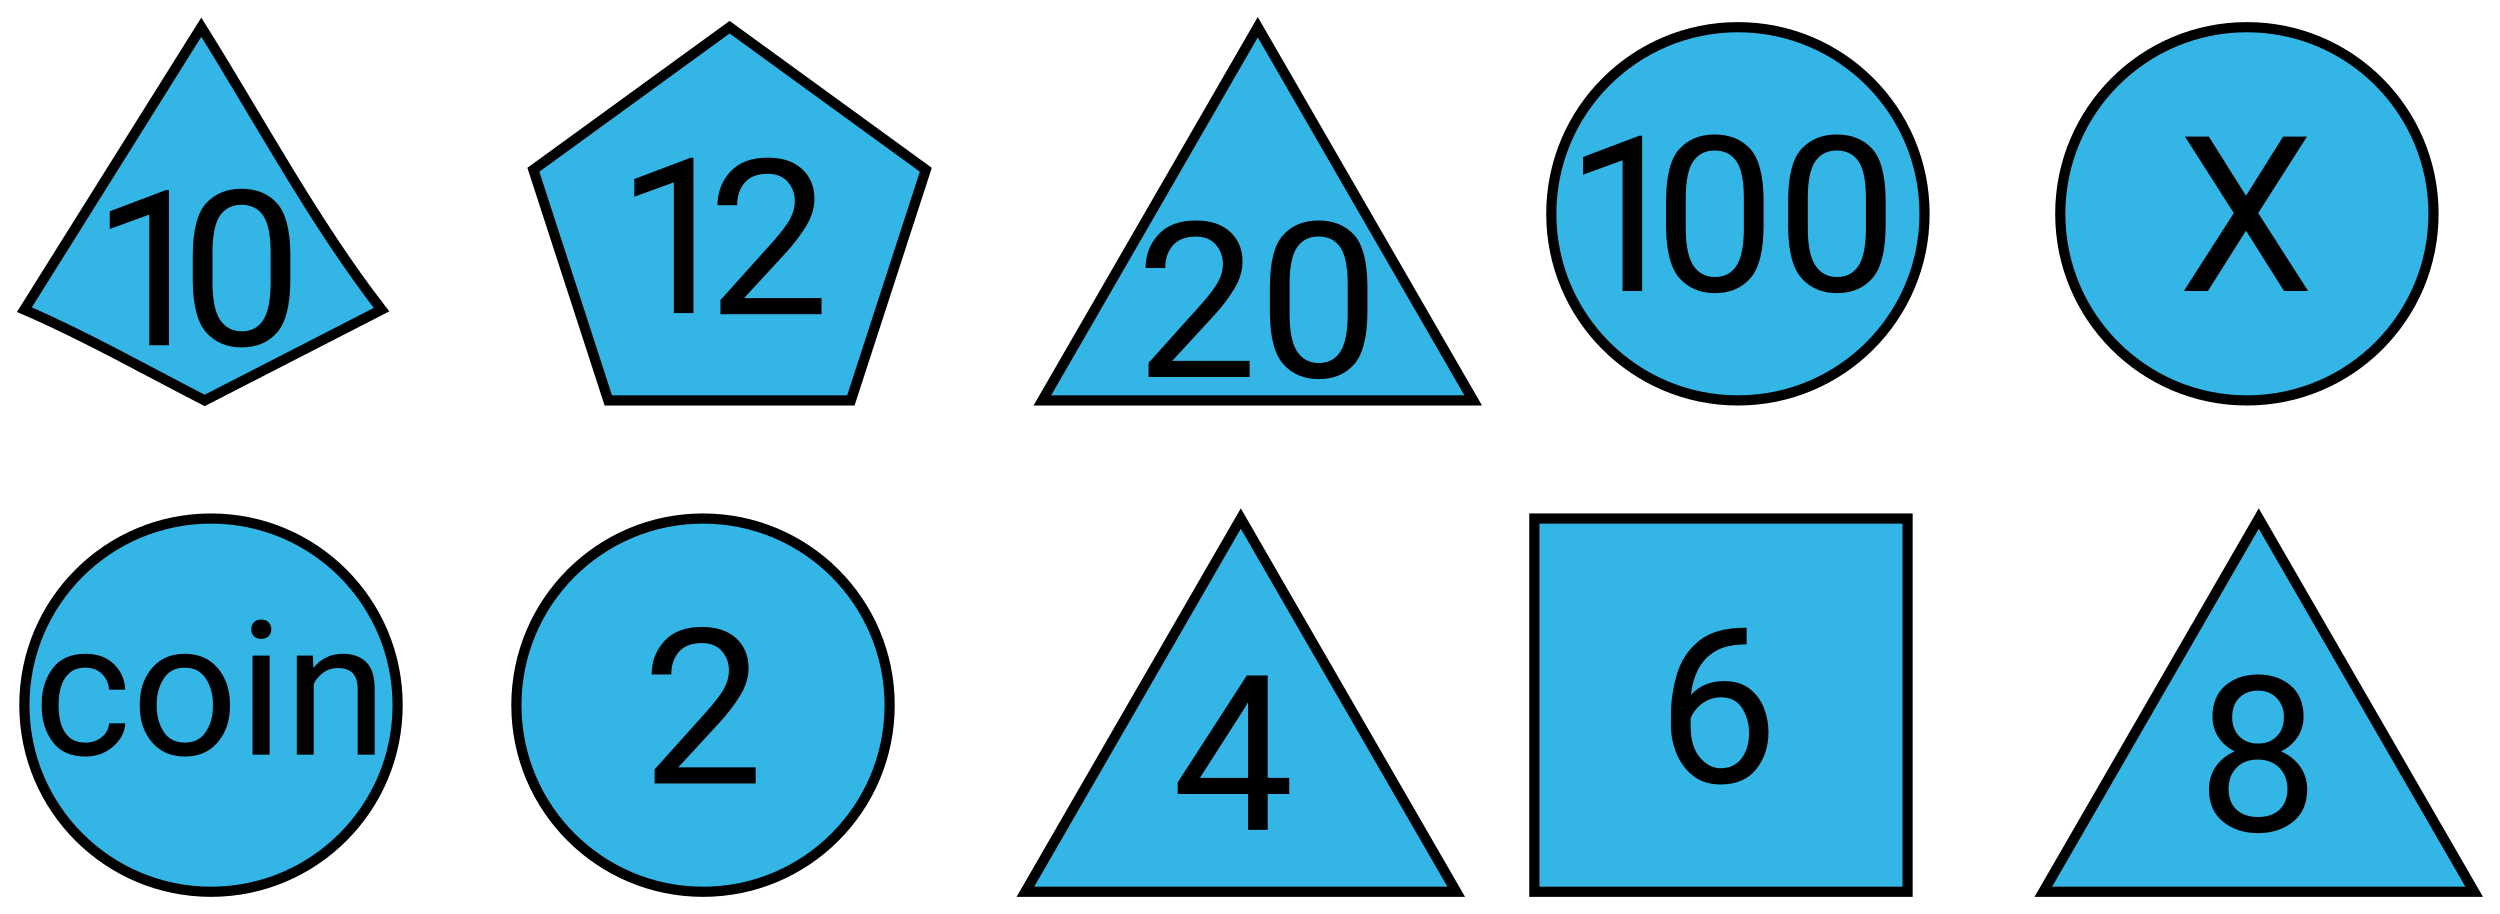
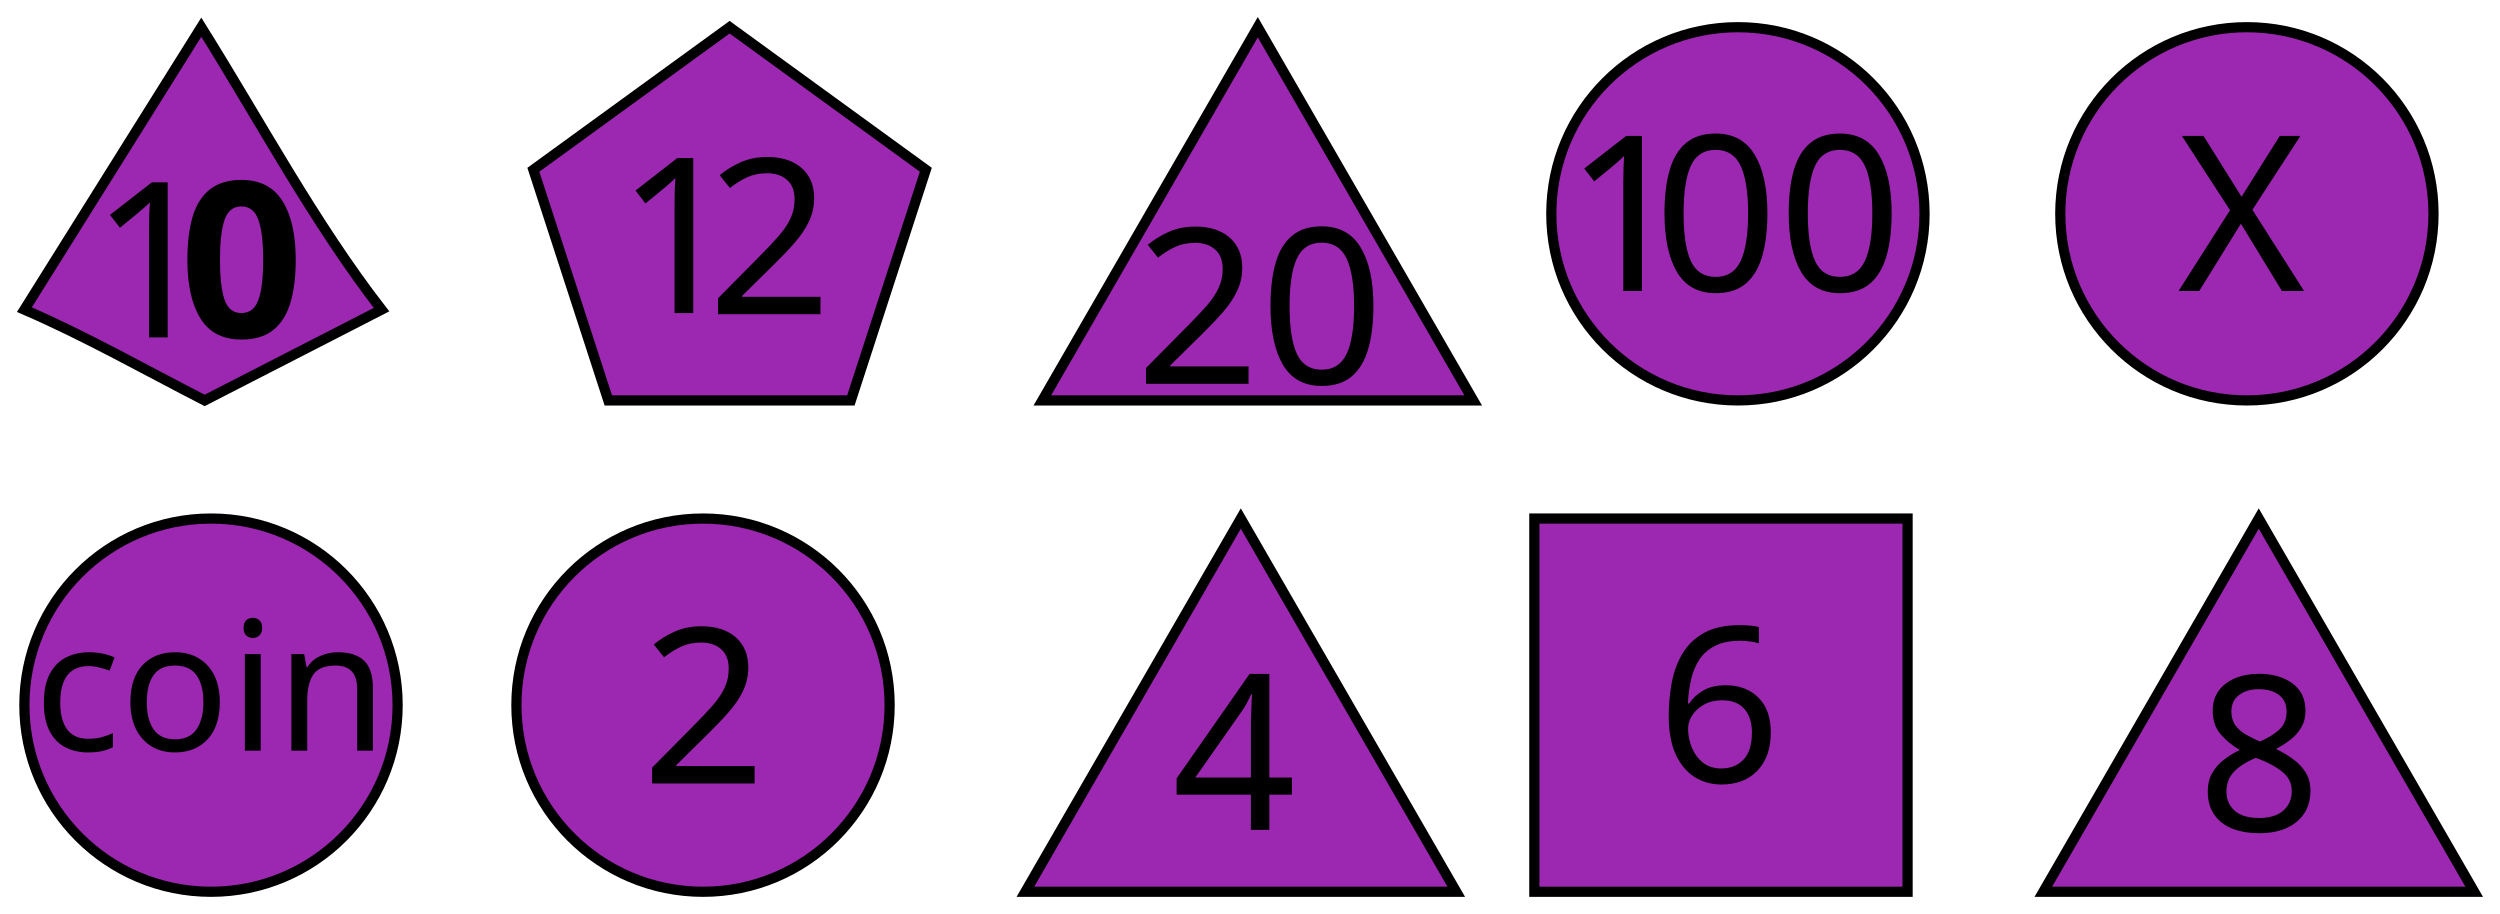
<svg xmlns="http://www.w3.org/2000/svg" xmlns:xlink="http://www.w3.org/1999/xlink" width="736.78" height="269.327" id="svg2" version="1.1">
  <defs id="defs4">
    <linearGradient id="linearGradient3906">
      <stop style="stop-color:#ff0000;stop-opacity:1;" offset="0" id="stop3908" />
      <stop style="stop-color:#be0000;stop-opacity:1;" offset="1" id="stop3910" />
    </linearGradient>
    <linearGradient id="linearGradient3898">
      <stop style="stop-color:#ffff00;stop-opacity:1;" offset="0" id="stop3900" />
      <stop style="stop-color:#bebe00;stop-opacity:1;" offset="1" id="stop3902" />
    </linearGradient>
    <linearGradient id="linearGradient3890">
      <stop style="stop-color:#ff8500;stop-opacity:1;" offset="0" id="stop3892" />
      <stop style="stop-color:#e67800;stop-opacity:1;" offset="1" id="stop3894" />
    </linearGradient>
    <linearGradient id="linearGradient3882">
      <stop style="stop-color:#ffde00;stop-opacity:1;" offset="0" id="stop3884" />
      <stop style="stop-color:#dcc000;stop-opacity:1;" offset="1" id="stop3886" />
    </linearGradient>
    <linearGradient id="linearGradient3870">
      <stop style="stop-color:#00bf32;stop-opacity:1;" offset="0" id="stop3872" />
      <stop style="stop-color:#00a02a;stop-opacity:1;" offset="1" id="stop3874" />
    </linearGradient>
    <linearGradient xlink:href="#linearGradient3898" id="linearGradient3936" x1="315.236" y1="390.365" x2="315.202" y2="497.026" gradientUnits="userSpaceOnUse" />
    <linearGradient xlink:href="#linearGradient3870-5" id="linearGradient3876-9" x1="127.5" y1="68.362" x2="127.5" y2="180.862" gradientUnits="userSpaceOnUse" />
    <linearGradient id="linearGradient3870-5">
      <stop style="stop-color:#ff0000;stop-opacity:1;" offset="0" id="stop3872-2" />
      <stop style="stop-color:#be0000;stop-opacity:1;" offset="1" id="stop3874-1" />
    </linearGradient>
    <linearGradient xlink:href="#linearGradient3898" id="linearGradient5294" gradientUnits="userSpaceOnUse" x1="315.236" y1="390.365" x2="315.202" y2="497.026" />
    <linearGradient xlink:href="#linearGradient3898" id="linearGradient5296" gradientUnits="userSpaceOnUse" x1="315.236" y1="390.365" x2="315.202" y2="497.026" />
    <linearGradient xlink:href="#linearGradient3898" id="linearGradient5299" gradientUnits="userSpaceOnUse" x1="315.236" y1="390.365" x2="315.202" y2="497.026" gradientTransform="matrix(1,0,0,-1,157.9133,863.3337)" />
    <linearGradient xlink:href="#linearGradient3870-7" id="linearGradient3876-1" x1="127.5" y1="68.362" x2="127.5" y2="180.862" gradientUnits="userSpaceOnUse" gradientTransform="translate(3.622523,-7.245047)" />
    <linearGradient id="linearGradient3870-7">
      <stop style="stop-color:#00bf32;stop-opacity:1;" offset="0" id="stop3872-4" />
      <stop style="stop-color:#00a02a;stop-opacity:1;" offset="1" id="stop3874-0" />
    </linearGradient>
  </defs>
  <g id="layer1" transform="translate(81.37398,88.69997)">
    <g id="g4227" transform="translate(-3.810023,0)">
-       <path id="path2985" d="m 184.623,119.117 c 0,30.376 -24.624,55 -55,55 -30.376,0 -55,-24.624 -55,-55 0,-30.376 24.624,-55 55,-55 30.376,0 55,24.624 55,55 z" style="fill:#33b5e5;fill-opacity:1;stroke:#000000;stroke-width:3;stroke-linecap:round;stroke-linejoin:bevel;stroke-miterlimit:4;stroke-dashoffset:0" />
-       <text xml:space="preserve" style="font-size:64px;font-style:normal;font-variant:normal;font-weight:normal;font-stretch:normal;line-height:125%;letter-spacing:0px;word-spacing:0px;fill:#000000;fill-opacity:1;stroke:none;font-family:roboto;-inkscape-font-specification:roboto" x="111.544" y="142.195" id="text3046">
+       <path id="path2985" d="m 184.623,119.117 c 0,30.376 -24.624,55 -55,55 -30.376,0 -55,-24.624 -55,-55 0,-30.376 24.624,-55 55,-55 30.376,0 55,24.624 55,55 z" style="fill:#9C27B0;fill-opacity:1;stroke:#000000;stroke-width:3;stroke-linecap:round;stroke-linejoin:bevel;stroke-miterlimit:4;stroke-dashoffset:0" />
+       <text xml:space="preserve" style="font-size:64px;font-style:normal;font-variant:normal;font-weight:normal;font-stretch:normal;line-height:125%;letter-spacing:0px;word-spacing:0px;fill:#000000;fill-opacity:1;stroke:none;font-family:beleren;-inkscape-font-specification:beleren" x="111.544" y="142.195" id="text3046">
        <tspan id="tspan3048" x="111.544" y="142.195">2</tspan>
      </text>
    </g>
    <g id="g4232" transform="translate(4.851556,0)">
-       <path transform="matrix(1.05757,0,0,1.057787,14.00639,38.16427)" d="m 311.039,128.526 -120.078,0 L 251,24.535 z" id="path2987" style="fill:#33b5e5;fill-opacity:1;stroke:#000000;stroke-width:2.836;stroke-miterlimit:4;stroke-dasharray:none" />
-       <text xml:space="preserve" style="font-size:64px;font-style:normal;font-variant:normal;font-weight:normal;font-stretch:normal;line-height:125%;letter-spacing:0px;word-spacing:0px;fill:#000000;fill-opacity:1;stroke:none;font-family:Roboto;-inkscape-font-specification:Roboto" x="259.191" y="155.867" id="text3054">
+       <path transform="matrix(1.05757,0,0,1.057787,14.00639,38.16427)" d="m 311.039,128.526 -120.078,0 L 251,24.535 z" id="path2987" style="fill:#9C27B0;fill-opacity:1;stroke:#000000;stroke-width:2.836;stroke-miterlimit:4;stroke-dasharray:none" />
+       <text xml:space="preserve" style="font-size:64px;font-style:normal;font-variant:normal;font-weight:normal;font-stretch:normal;line-height:125%;letter-spacing:0px;word-spacing:0px;fill:#000000;fill-opacity:1;stroke:none;font-family:beleren;-inkscape-font-specification:beleren" x="259.191" y="155.867" id="text3054">
        <tspan id="tspan3056" x="259.191" y="155.867">4</tspan>
      </text>
    </g>
    <g id="g3133">
-       <path transform="matrix(1.139881,0,0,1.139881,-67.18608,-11.81209)" d="m 480.751,163.113 -96.501,0 0,-96.501 96.501,0 z" id="path2989" style="fill:#33b5e5;fill-opacity:1;stroke:#000000;stroke-width:2.632;stroke-miterlimit:4;stroke-dasharray:none" />
-       <text xml:space="preserve" style="font-size:64px;font-style:normal;font-variant:normal;font-weight:normal;font-stretch:normal;line-height:125%;letter-spacing:0px;word-spacing:0px;fill:#000000;fill-opacity:1;stroke:none;font-family:Roboto;-inkscape-font-specification:Roboto" x="406.906" y="141.867" id="text3058">
+       <path transform="matrix(1.139881,0,0,1.139881,-67.18608,-11.81209)" d="m 480.751,163.113 -96.501,0 0,-96.501 96.501,0 z" id="path2989" style="fill:#9C27B0;fill-opacity:1;stroke:#000000;stroke-width:2.632;stroke-miterlimit:4;stroke-dasharray:none" />
+       <text xml:space="preserve" style="font-size:64px;font-style:normal;font-variant:normal;font-weight:normal;font-stretch:normal;line-height:125%;letter-spacing:0px;word-spacing:0px;fill:#000000;fill-opacity:1;stroke:none;font-family:beleren;-inkscape-font-specification:beleren" x="406.906" y="141.867" id="text3058">
        <tspan id="tspan3060" x="406.906" y="141.867">6</tspan>
      </text>
    </g>
    <g id="g4237" transform="translate(14.00251,0)">
-       <path transform="matrix(1.05757,0,0,1.057787,304.8554,38.16427)" d="m 311.039,128.526 -120.078,0 L 251,24.535 z" id="path2987-2" style="fill:#33b5e5;fill-opacity:1;stroke:#000000;stroke-width:2.836;stroke-miterlimit:4;stroke-dasharray:none" />
-       <text xml:space="preserve" style="font-size:64px;font-style:normal;font-variant:normal;font-weight:normal;font-stretch:normal;line-height:125%;letter-spacing:0px;word-spacing:0px;fill:#000000;fill-opacity:1;stroke:none;font-family:Roboto;-inkscape-font-specification:Roboto" x="552.134" y="156.211" id="text3062">
+       <path transform="matrix(1.05757,0,0,1.057787,304.8554,38.16427)" d="m 311.039,128.526 -120.078,0 L 251,24.535 z" id="path2987-2" style="fill:#9C27B0;fill-opacity:1;stroke:#000000;stroke-width:2.836;stroke-miterlimit:4;stroke-dasharray:none" />
+       <text xml:space="preserve" style="font-size:64px;font-style:normal;font-variant:normal;font-weight:normal;font-stretch:normal;line-height:125%;letter-spacing:0px;word-spacing:0px;fill:#000000;fill-opacity:1;stroke:none;font-family:beleren;-inkscape-font-specification:beleren" x="552.134" y="156.211" id="text3062">
        <tspan id="tspan3064" x="552.134" y="156.211">8</tspan>
      </text>
    </g>
    <g id="g4258" transform="translate(-675.701,-144.805)">
-       <path transform="matrix(1.05757,0,0,1.057787,699.5589,38.16427)" d="m 311.039,128.526 -120.078,0 L 251,24.535 z" id="path2987-2-2" style="fill:#33b5e5;fill-opacity:1;stroke:#000000;stroke-width:2.836;stroke-miterlimit:4;stroke-dasharray:none" />
-       <text xml:space="preserve" style="font-size:64px;font-style:normal;font-variant:normal;font-weight:normal;font-stretch:normal;line-height:125%;letter-spacing:0px;word-spacing:0px;fill:#000000;fill-opacity:1;stroke:none;font-family:Roboto;-inkscape-font-specification:Roboto" x="929.009" y="167.211" id="text3070">
-         <tspan id="tspan3072" x="929.009" y="167.211">20</tspan>
+       <path transform="matrix(1.05757,0,0,1.057787,699.5589,38.16427)" d="m 311.039,128.526 -120.078,0 L 251,24.535 z" id="path2987-2-2" style="fill:#9C27B0;fill-opacity:1;stroke:#000000;stroke-width:2.836;stroke-miterlimit:4;stroke-dasharray:none" />
+       <text xml:space="preserve" style="font-size:64px;font-style:normal;font-variant:normal;font-weight:normal;font-stretch:normal;line-height:125%;letter-spacing:0px;word-spacing:0px;fill:#000000;fill-opacity:1;stroke:none;font-family:beleren;-inkscape-font-specification:beleren" x="929.009" y="169.211" id="text3070">
+         <tspan id="tspan3072" x="929.009" y="169.211">20</tspan>
      </text>
    </g>
    <g id="g3125" transform="translate(-745,-144.805)">
-       <path id="path2985-9" d="m 1230.812,119.117 c 0,30.376 -24.624,55 -55,55 -30.376,0 -55,-24.624 -55,-55 0,-30.376 24.624,-55 55,-55 30.376,0 55,24.624 55,55 z" style="fill:#33b5e5;fill-opacity:1;stroke:#000000;stroke-width:3;stroke-linecap:round;stroke-linejoin:bevel;stroke-miterlimit:4;stroke-dashoffset:0" />
+       <path id="path2985-9" d="m 1230.812,119.117 c 0,30.376 -24.624,55 -55,55 -30.376,0 -55,-24.624 -55,-55 0,-30.376 24.624,-55 55,-55 30.376,0 55,24.624 55,55 z" style="fill:#9C27B0;fill-opacity:1;stroke:#000000;stroke-width:3;stroke-linecap:round;stroke-linejoin:bevel;stroke-miterlimit:4;stroke-dashoffset:0" />
      <g transform="translate(57.69269,8.1526279e-6)" id="g3942">
-         <text xml:space="preserve" style="font-size:64px;font-style:normal;font-variant:normal;font-weight:normal;font-stretch:normal;line-height:125%;letter-spacing:0px;word-spacing:0px;fill:#000000;fill-opacity:1;stroke:none;font-family:Roboto;-inkscape-font-specification:Roboto" x="1067.12" y="141.867" id="text3135">
+         <text xml:space="preserve" style="font-size:64px;font-style:normal;font-variant:normal;font-weight:normal;font-stretch:normal;line-height:125%;letter-spacing:0px;word-spacing:0px;fill:#000000;fill-opacity:1;stroke:none;font-family:beleren;-inkscape-font-specification:beleren" x="1067.12" y="141.867" id="text3135">
          <tspan id="tspan3137" x="1067.12" y="141.867">1</tspan>
        </text>
-         <text xml:space="preserve" style="font-size:64px;font-style:normal;font-variant:normal;font-weight:normal;font-stretch:normal;line-height:125%;letter-spacing:0px;word-spacing:0px;fill:#000000;fill-opacity:1;stroke:none;font-family:Roboto;-inkscape-font-specification:Roboto" x="1093.338" y="141.867" id="text3139">
+         <text xml:space="preserve" style="font-size:64px;font-style:normal;font-variant:normal;font-weight:normal;font-stretch:normal;line-height:125%;letter-spacing:0px;word-spacing:0px;fill:#000000;fill-opacity:1;stroke:none;font-family:beleren;-inkscape-font-specification:beleren" x="1093.338" y="141.867" id="text3139">
          <tspan id="tspan3141" x="1093.338" y="141.867">00</tspan>
        </text>
      </g>
    </g>
    <g id="g4221">
-       <path id="path2985-3" d="m 35.809,119.117 c 0,30.376 -24.624,55 -55,55 -30.376,0 -55,-24.624 -55,-55 0,-30.376 24.624,-55 55,-55 30.376,0 55,24.624 55,55 z" style="fill:#33b5e5;fill-opacity:1;stroke:#000000;stroke-width:3;stroke-linecap:round;stroke-linejoin:bevel;stroke-miterlimit:4;stroke-dashoffset:0" />
-       <text xml:space="preserve" style="font-size:55.264px;font-style:normal;font-variant:normal;font-weight:normal;font-stretch:normal;line-height:125%;letter-spacing:0px;word-spacing:0px;fill:#000000;fill-opacity:1;stroke:none;font-family:Roboto;-inkscape-font-specification:Roboto" x="-71.594" y="133.716" id="text3048">
-         <tspan id="tspan3050" x="-71.594" y="133.716">coin</tspan>
-         <tspan x="-71.594" y="202.796" id="tspan3052" />
+       <path id="path2985-3" d="m 35.809,119.117 c 0,30.376 -24.624,55 -55,55 -30.376,0 -55,-24.624 -55,-55 0,-30.376 24.624,-55 55,-55 30.376,0 55,24.624 55,55 z" style="fill:#9C27B0;fill-opacity:1;stroke:#000000;stroke-width:3;stroke-linecap:round;stroke-linejoin:bevel;stroke-miterlimit:4;stroke-dashoffset:0" />
+       <text xml:space="preserve" style="font-size:53.125px;font-style:normal;font-variant:normal;font-weight:normal;font-stretch:normal;line-height:125%;letter-spacing:0px;word-spacing:0px;fill:#000000;fill-opacity:1;stroke:none;font-family:beleren;-inkscape-font-specification:beleren" x="-71.369" y="132.52" id="text3048">
+         <tspan id="tspan3050" x="-71.369" y="132.52">coin</tspan>
+         <tspan x="-71.369" y="198.927" id="tspan3052" />
      </text>
    </g>
    <g id="g4250" transform="translate(-695.3389,-144.805)">
-       <path transform="matrix(0.9721366,0,0,0.972103,-113.7753,258.3083)" d="m 969.78,-199.764 59.49,43.222 -22.723,69.935 -73.534,-2e-6 -22.723,-69.935 z" id="path4141" style="fill:#33b5e5;fill-opacity:1;stroke:#000000;stroke-width:3.086;stroke-miterlimit:4;stroke-opacity:1;stroke-dasharray:none" />
+       <path transform="matrix(0.9721366,0,0,0.972103,-113.7753,258.3083)" d="m 969.78,-199.764 59.49,43.222 -22.723,69.935 -73.534,-2e-6 -22.723,-69.935 z" id="path4141" style="fill:#9C27B0;fill-opacity:1;stroke:#000000;stroke-width:3.086;stroke-miterlimit:4;stroke-opacity:1;stroke-dasharray:none" />
      <g transform="translate(52.5464,87.32026)" id="g4005">
-         <text xml:space="preserve" style="font-size:64px;font-style:normal;font-variant:normal;font-weight:normal;font-stretch:normal;line-height:125%;letter-spacing:0px;word-spacing:0px;fill:#000000;fill-opacity:1;stroke:none;font-family:Roboto;-inkscape-font-specification:Roboto" x="743" y="61.047" id="text3997">
+         <text xml:space="preserve" style="font-size:64px;font-style:normal;font-variant:normal;font-weight:normal;font-stretch:normal;line-height:125%;letter-spacing:0px;word-spacing:0px;fill:#000000;fill-opacity:1;stroke:none;font-family:beleren;-inkscape-font-specification:beleren" x="743" y="61.047" id="text3997">
          <tspan id="tspan3999" x="743" y="61.047">1</tspan>
        </text>
-         <text xml:space="preserve" style="font-size:64px;font-style:normal;font-variant:normal;font-weight:normal;font-stretch:normal;line-height:125%;letter-spacing:0px;word-spacing:0px;fill:#000000;fill-opacity:1;stroke:none;font-family:Roboto;-inkscape-font-specification:Roboto" x="769.937" y="61.375" id="text4001">
+         <text xml:space="preserve" style="font-size:64px;font-style:normal;font-variant:normal;font-weight:normal;font-stretch:normal;line-height:125%;letter-spacing:0px;word-spacing:0px;fill:#000000;fill-opacity:1;stroke:none;font-family:beleren;-inkscape-font-specification:beleren" x="769.937" y="61.375" id="text4001">
          <tspan id="tspan4003" x="769.937" y="61.375">2</tspan>
        </text>
      </g>
    </g>
    <g id="g4242" transform="translate(-714.249,-144.805)">
-       <path id="path2993" d="m 692.194,64.117 -52.132,83.242 c 18.034,7.81 35.647,17.788 53.123,26.758 l 52.132,-26.758 C 725.581,121.903 709.386,91.568 692.194,64.117 z" style="fill:#33b5e5;fill-opacity:1;stroke:#000000;stroke-width:3;stroke-miterlimit:4;stroke-dasharray:none" />
-       <g transform="translate(46.8766,84.82026)" id="g4019">
-         <text xml:space="preserve" style="font-size:64px;font-style:normal;font-variant:normal;font-weight:normal;font-stretch:normal;line-height:125%;letter-spacing:0px;word-spacing:0px;fill:#000000;fill-opacity:1;stroke:none;font-family:Roboto;-inkscape-font-specification:Roboto" x="613" y="73.047" id="text4011">
+       <path id="path2993" d="m 692.194,64.117 -52.132,83.242 c 18.034,7.81 35.647,17.788 53.123,26.758 l 52.132,-26.758 C 725.581,121.903 709.386,91.568 692.194,64.117 z" style="fill:#9C27B0;fill-opacity:1;stroke:#000000;stroke-width:3;stroke-miterlimit:4;stroke-dasharray:none" />
+       <g transform="translate(46.57972,82.49)" id="g4019">
+         <text xml:space="preserve" style="font-size:64px;font-style:normal;font-variant:normal;font-weight:normal;font-stretch:normal;line-height:125%;letter-spacing:0px;word-spacing:0px;fill:#000000;fill-opacity:1;stroke:none;font-family:beleren;-inkscape-font-specification:beleren" x="613" y="73.047" id="text4011">
          <tspan id="tspan4013" x="613" y="73.047">1</tspan>
        </text>
-         <text xml:space="preserve" style="font-size:64px;font-style:normal;font-variant:normal;font-weight:normal;font-stretch:normal;line-height:125%;letter-spacing:0px;word-spacing:0px;fill:#000000;fill-opacity:1;stroke:none;font-family:Roboto;-inkscape-font-specification:Roboto" x="639.219" y="73.047" id="text4015">
+         <text xml:space="preserve" style="font-size:64px;font-style:normal;font-variant:normal;font-weight:bold;font-stretch:normal;text-align:start;line-height:125%;letter-spacing:0px;word-spacing:0px;writing-mode:lr-tb;text-anchor:start;fill:#000000;fill-opacity:1;stroke:none;font-family:Beleren;-inkscape-font-specification:Beleren Bold" x="639.219" y="73.047" id="text4015">
          <tspan id="tspan4017" x="639.219" y="73.047">0</tspan>
        </text>
      </g>
    </g>
    <g id="g3120" transform="translate(-745,-144.805)">
-       <path id="path2985-9-7" d="m 1380.812,119.118 c 0,30.376 -24.624,55 -55,55 -30.376,0 -55,-24.624 -55,-55 0,-30.376 24.624,-55 55,-55 30.376,0 55,24.624 55,55 z" style="fill:#33b5e5;fill-opacity:1;stroke:#000000;stroke-width:3;stroke-linecap:round;stroke-linejoin:bevel;stroke-miterlimit:4;stroke-dashoffset:0" />
-       <text id="text3107" y="141.867" x="1305.422" style="font-size:64px;font-style:normal;font-variant:normal;font-weight:normal;font-stretch:normal;line-height:125%;letter-spacing:0px;word-spacing:0px;fill:#000000;fill-opacity:1;stroke:none;font-family:Roboto;-inkscape-font-specification:Roboto" xml:space="preserve">
+       <path id="path2985-9-7" d="m 1380.812,119.118 c 0,30.376 -24.624,55 -55,55 -30.376,0 -55,-24.624 -55,-55 0,-30.376 24.624,-55 55,-55 30.376,0 55,24.624 55,55 z" style="fill:#9C27B0;fill-opacity:1;stroke:#000000;stroke-width:3;stroke-linecap:round;stroke-linejoin:bevel;stroke-miterlimit:4;stroke-dashoffset:0" />
+       <text id="text3107" y="141.867" x="1305.422" style="font-size:64px;font-style:normal;font-variant:normal;font-weight:normal;font-stretch:normal;line-height:125%;letter-spacing:0px;word-spacing:0px;fill:#000000;fill-opacity:1;stroke:none;font-family:beleren;-inkscape-font-specification:beleren" xml:space="preserve">
        <tspan y="141.867" x="1305.422" id="tspan3109">X</tspan>
      </text>
    </g>
  </g>
</svg>
